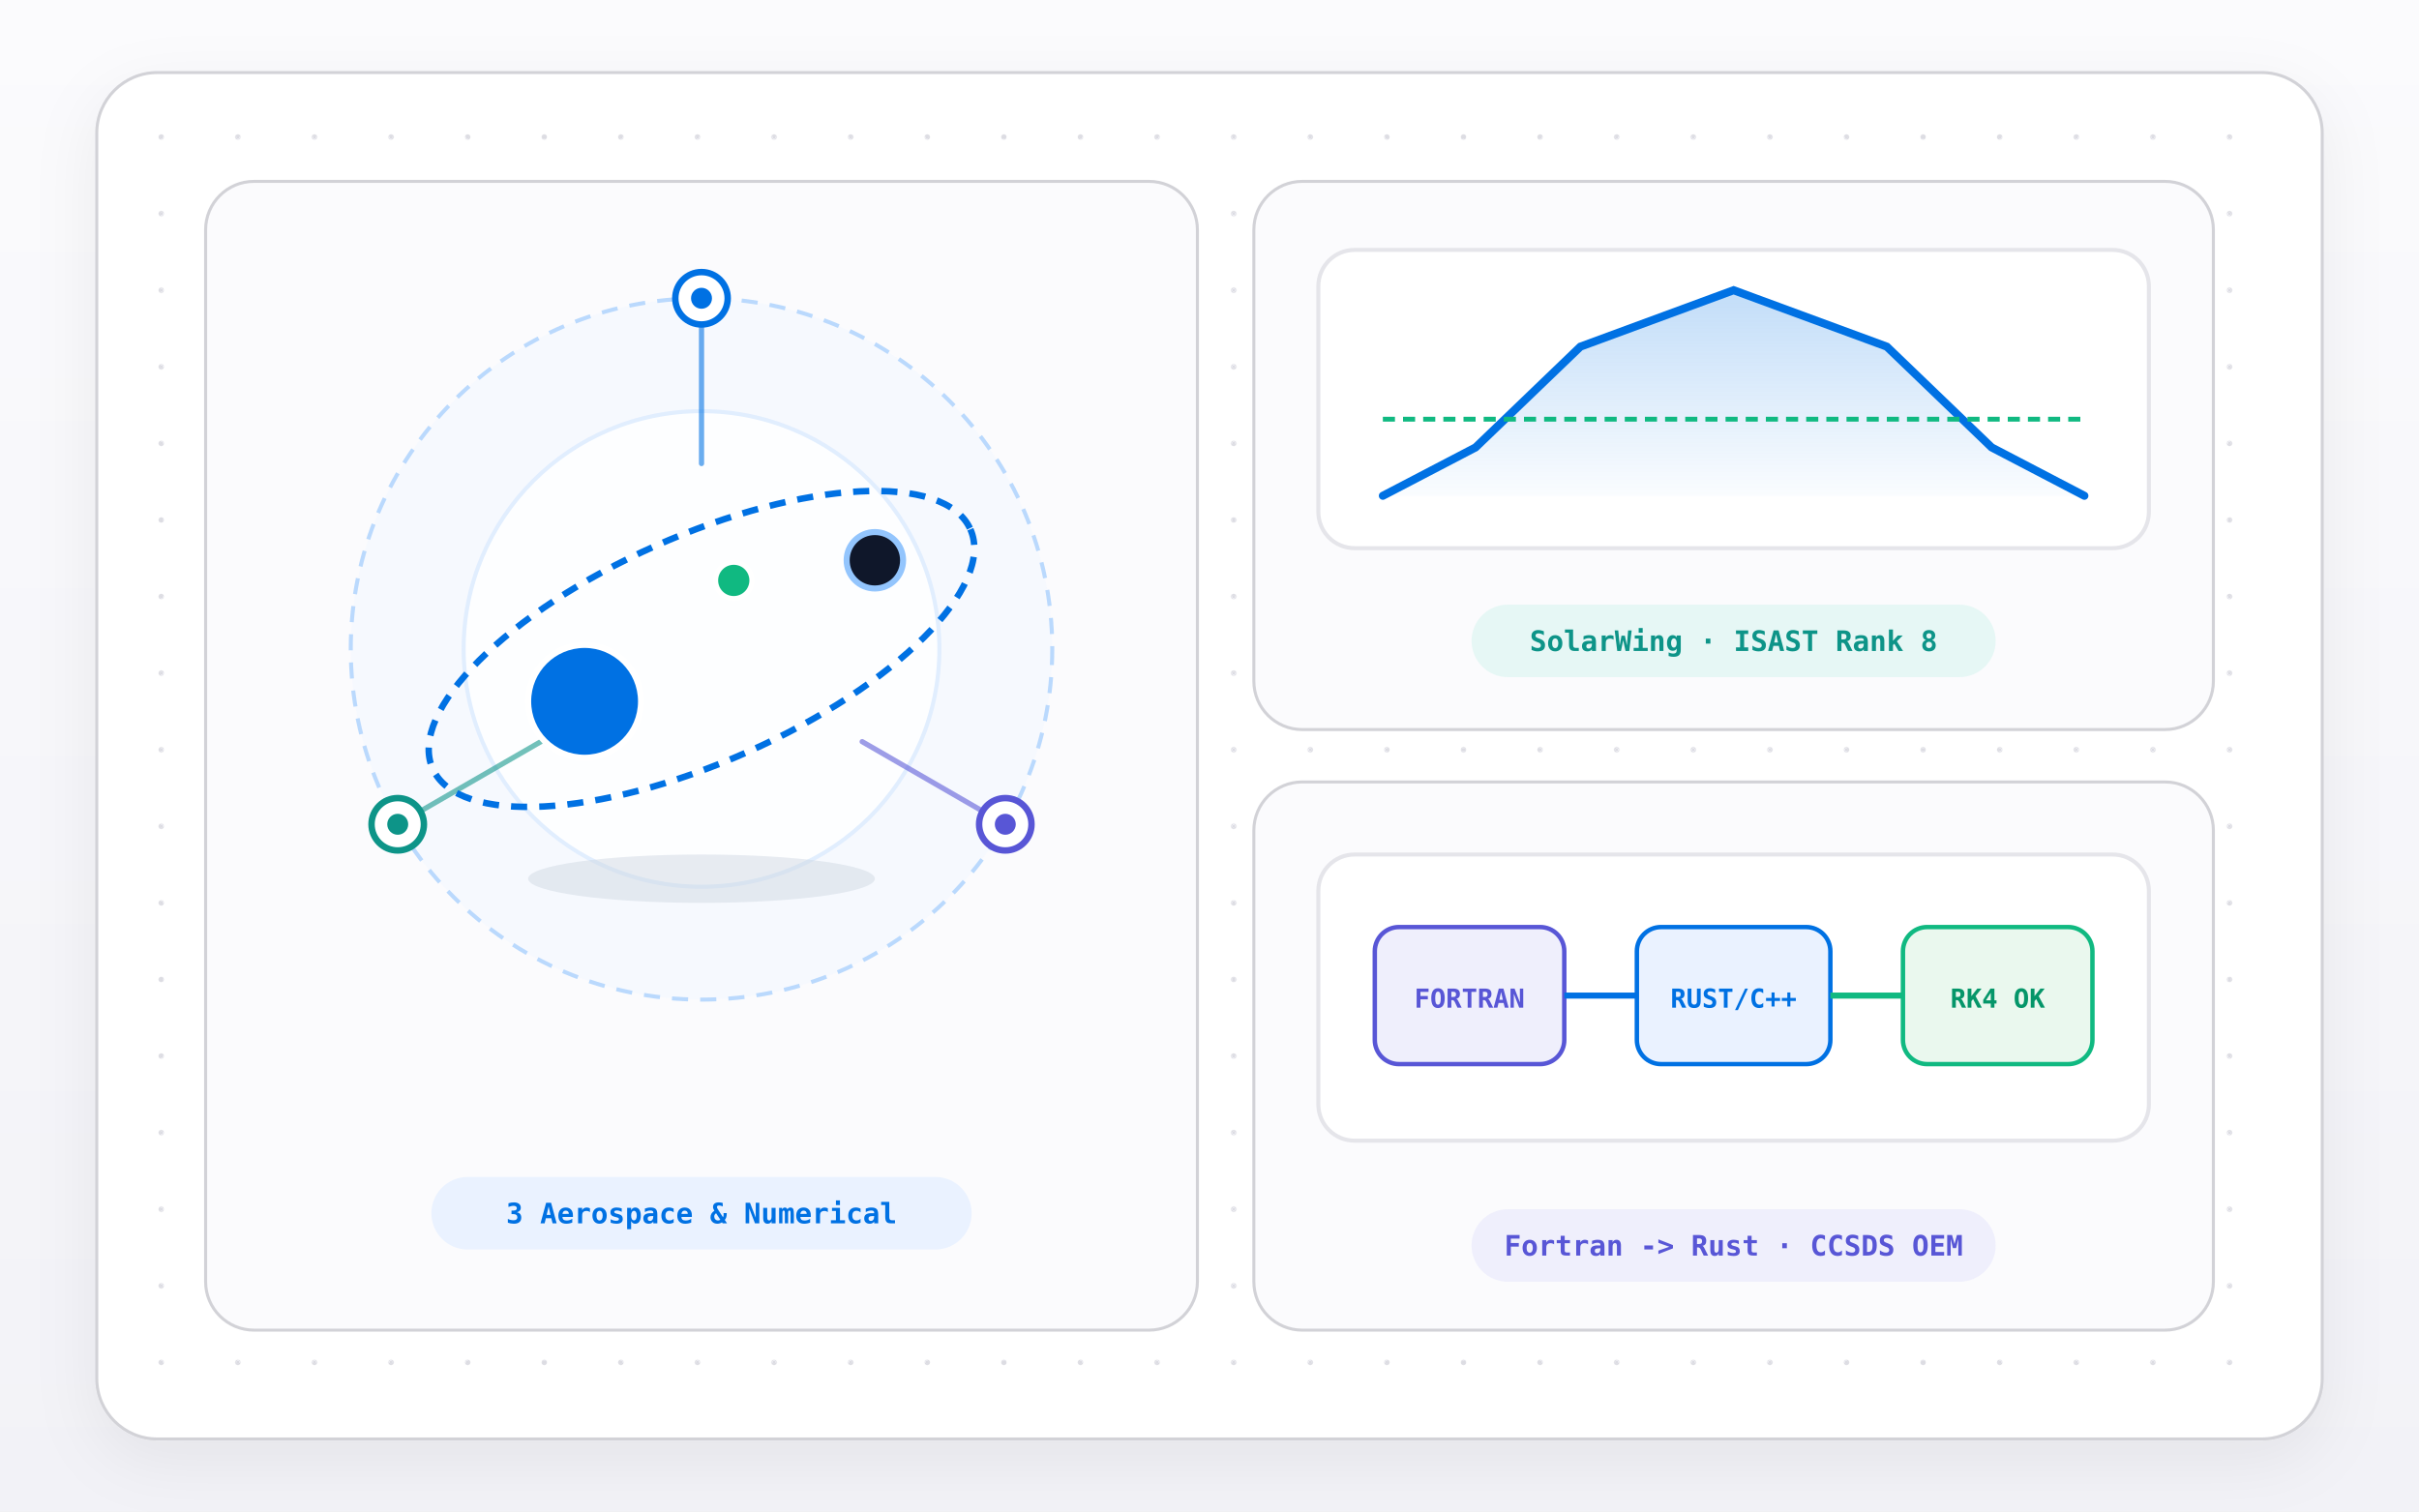
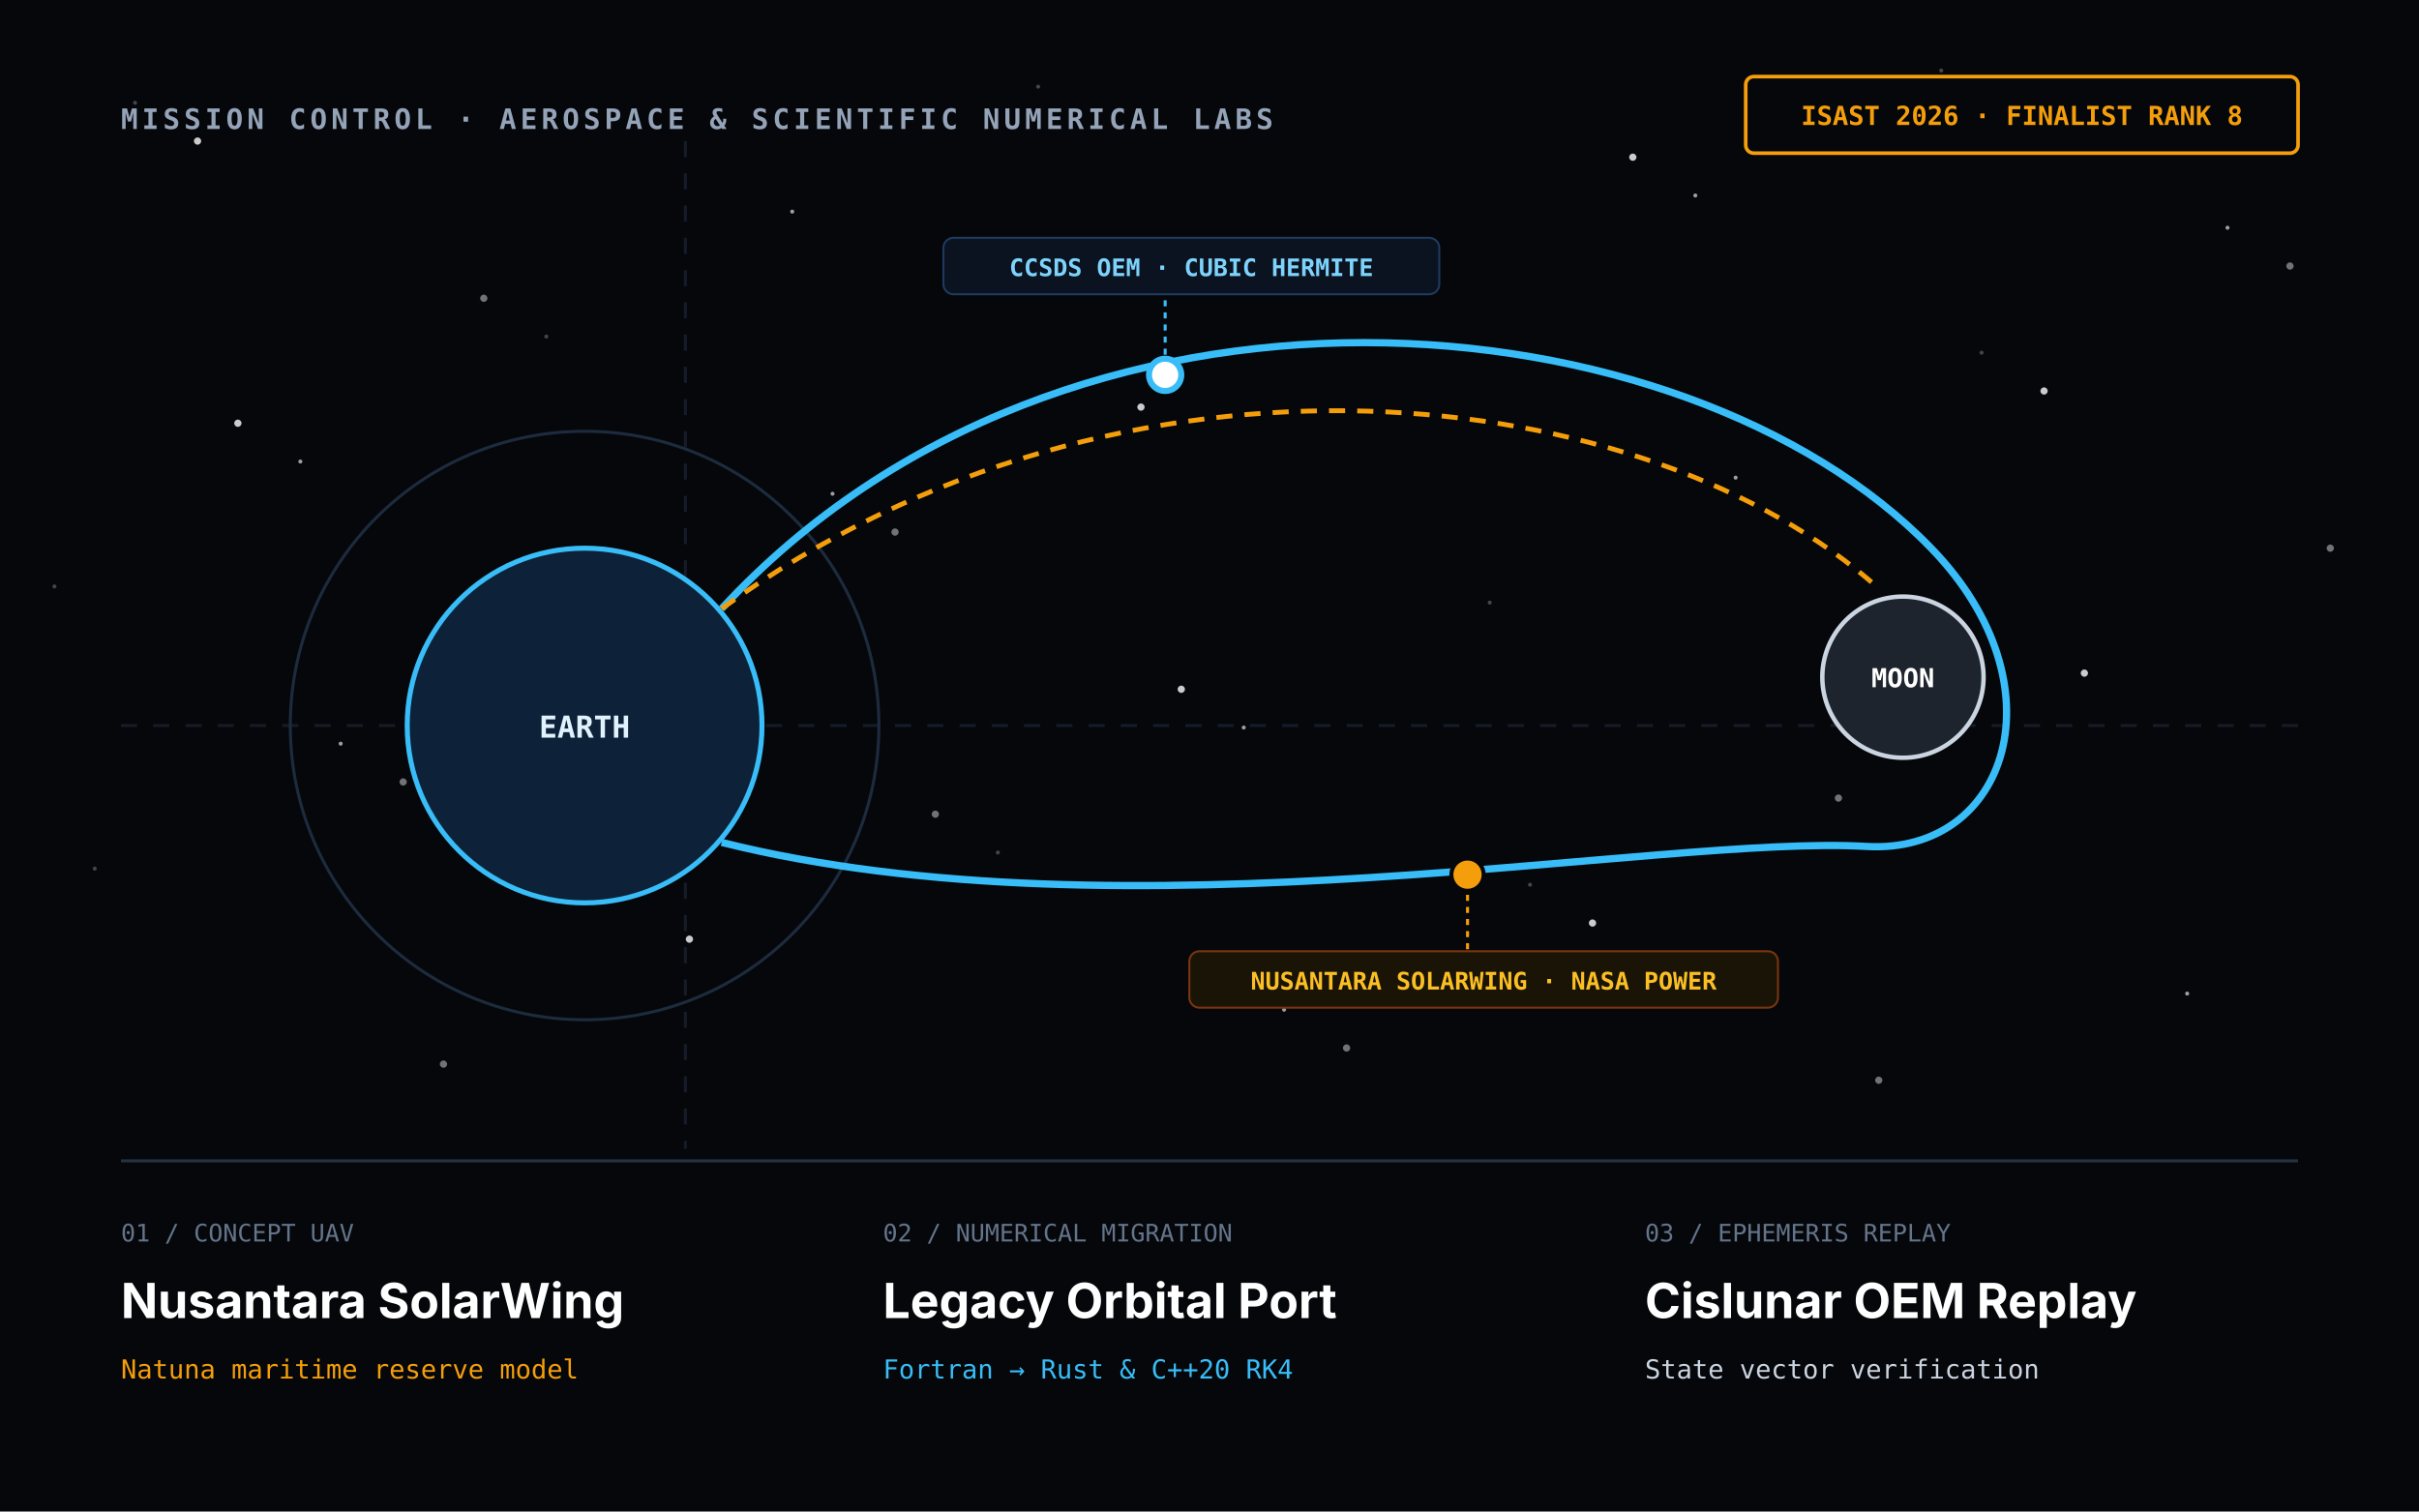
- <svg xmlns="http://www.w3.org/2000/svg" viewBox="0 0 1200 750" width="1200" height="750" role="img" aria-label="Aerospace and Scientific Computing Apple-studio 3-panel architecture">
+ <svg xmlns="http://www.w3.org/2000/svg" viewBox="0 0 1200 750" width="1200" height="750" role="img" aria-label="Aerospace and Scientific Computing SpaceX-style cislunar trajectory and Nusantara SolarWing mission telemetry">
  <defs>
-     <linearGradient id="bgGradOuter" x1="0" y1="0" x2="0" y2="1">
-       <stop offset="0%" stop-color="#fbfbfd" />
-       <stop offset="100%" stop-color="#f2f2f7" />
-     </linearGradient>
-     <filter id="softShadowOuter" x="-8%" y="-8%" width="116%" height="120%">
-       <feDropShadow dx="0" dy="10" stdDeviation="16" flood-color="#000000" flood-opacity="0.06" />
-     </filter>
-     <filter id="chipShadow" x="-16%" y="-16%" width="132%" height="138%">
-       <feDropShadow dx="0" dy="8" stdDeviation="10" flood-color="#0f172a" flood-opacity="0.09" />
-     </filter>
-     <pattern id="studioDots" x="61" y="49" width="38" height="38" patternUnits="userSpaceOnUse">
-       <circle cx="19" cy="19" r="1.35" fill="#dcdce2" />
-     </pattern>
-     <clipPath id="outerCardClip">
-       <rect x="64" y="52" width="1072" height="646" rx="22" />
-     </clipPath>
-     <linearGradient id="dieDark" x1="0" y1="0" x2="1" y2="1">
-       <stop offset="0%" stop-color="#1e3a5f" />
-       <stop offset="50%" stop-color="#172554" />
-       <stop offset="100%" stop-color="#0f172a" />
-     </linearGradient>
-     <linearGradient id="subLight" x1="0" y1="0" x2="1" y2="1">
-       <stop offset="0%" stop-color="#ffffff" />
-       <stop offset="100%" stop-color="#e2e8f0" />
-     </linearGradient>
-     <linearGradient id="tealFade" x1="0" y1="0" x2="0" y2="1">
-       <stop offset="0%" stop-color="#0d9488" stop-opacity="0.26" />
-       <stop offset="100%" stop-color="#0d9488" stop-opacity="0.02" />
-     </linearGradient>
-     <linearGradient id="blueFade" x1="0" y1="0" x2="0" y2="1">
-       <stop offset="0%" stop-color="#0071e3" stop-opacity="0.24" />
-       <stop offset="100%" stop-color="#0071e3" stop-opacity="0.02" />
-     </linearGradient>
+ 
  </defs>
-   <rect width="1200" height="750" fill="url(#bgGradOuter)" />
-   <rect x="48" y="36" width="1104" height="678" rx="30" fill="#ffffff" stroke="#d2d2d7" stroke-width="1.5" filter="url(#softShadowOuter)" />
-   <rect x="64" y="52" width="1072" height="646" rx="22" fill="url(#studioDots)" clip-path="url(#outerCardClip)" />
-   <g transform="translate(48, 36)">
-     <rect x="54" y="54" width="492" height="570" rx="24" fill="#fbfbfd" stroke="#d2d2d7" stroke-width="1.5" />
-     <circle cx="300" cy="286" r="174" fill="#f4f8ff" opacity="0.62" stroke="#93c5fd" stroke-width="2" stroke-dasharray="8 6" />
-     <circle cx="300" cy="286" r="118" fill="#ffffff" opacity="0.78" stroke="#dbeafe" stroke-width="2" />
-     <ellipse cx="300" cy="400" rx="86" ry="12" fill="#cbd5e1" opacity="0.45" />
-     <line x1="300.0" y1="194.0" x2="300.0" y2="112.0" stroke="#0071e3" stroke-width="2.6" opacity="0.58" stroke-linecap="round" />
-     <line x1="379.7" y1="332.0" x2="450.7" y2="373.0" stroke="#5856d6" stroke-width="2.6" opacity="0.58" stroke-linecap="round" />
-     <line x1="220.3" y1="332.0" x2="149.3" y2="373.0" stroke="#0d9488" stroke-width="2.6" opacity="0.58" stroke-linecap="round" />
-     <circle cx="300.0" cy="112.0" r="13" fill="#ffffff" stroke="#0071e3" stroke-width="3.2" />
-     <circle cx="300.0" cy="112.0" r="5.2" fill="#0071e3" />
-     <circle cx="450.7" cy="373.0" r="13" fill="#ffffff" stroke="#5856d6" stroke-width="3.2" />
-     <circle cx="450.7" cy="373.0" r="5.2" fill="#5856d6" />
-     <circle cx="149.3" cy="373.0" r="13" fill="#ffffff" stroke="#0d9488" stroke-width="3.2" />
-     <circle cx="149.3" cy="373.0" r="5.2" fill="#0d9488" />
-     <ellipse cx="300" cy="286" rx="146" ry="56" transform="rotate(-24 300 286)" fill="none" stroke="#0071e3" stroke-width="3.2" stroke-dasharray="8 6" />
-     <circle cx="242" cy="312" r="28" fill="#0071e3" stroke="#ffffff" stroke-width="3" />
-     <circle cx="386" cy="242" r="14" fill="#0f172a" stroke="#93c5fd" stroke-width="3" />
-     <circle cx="316" cy="252" r="9" fill="#10b981" stroke="#ffffff" stroke-width="2.5" />
-     <rect x="166" y="548" width="268" height="36" rx="18" fill="#eaf2ff" />
-     <text x="300" y="571" text-anchor="middle" font-family="SF Mono, ui-monospace, monospace" font-size="14" font-weight="700" fill="#0071e3">3 Aerospace &amp; Numerical</text>
-     <rect x="574" y="54" width="476" height="272" rx="24" fill="#fbfbfd" stroke="#d2d2d7" stroke-width="1.5" />
-     <rect x="606" y="88" width="412" height="148" rx="18" fill="#ffffff" stroke="#e5e5ea" stroke-width="2" />
-     <polygon points="638,210 684,186 736,136 812,108 888,136 940,186 986,210" fill="url(#blueFade)" />
-     <polyline points="638,210 684,186 736,136 812,108 888,136 940,186 986,210" fill="none" stroke="#0071e3" stroke-width="4" stroke-linecap="round" />
-     <line x1="638" y1="172" x2="986" y2="172" stroke="#10b981" stroke-width="2.4" stroke-dasharray="6 4" />
-     <rect x="682" y="264" width="260" height="36" rx="18" fill="#e6f7f5" />
-     <text x="812" y="287" text-anchor="middle" font-family="SF Mono, ui-monospace, monospace" font-size="14" font-weight="700" fill="#0d9488">SolarWing · ISAST Rank 8</text>
-     <rect x="574" y="352" width="476" height="272" rx="24" fill="#fbfbfd" stroke="#d2d2d7" stroke-width="1.5" />
-     <rect x="606" y="388" width="412" height="142" rx="18" fill="#ffffff" stroke="#e5e5ea" stroke-width="2" />
-     <rect x="634" y="424" width="94" height="68" rx="12" fill="#efeffc" stroke="#5856d6" stroke-width="2.2" />
-     <line x1="728" y1="458" x2="764" y2="458" stroke="#0071e3" stroke-width="3" />
-     <rect x="764" y="424" width="96" height="68" rx="12" fill="#eaf2ff" stroke="#0071e3" stroke-width="2.2" />
-     <line x1="860" y1="458" x2="896" y2="458" stroke="#10b981" stroke-width="3" />
-     <rect x="896" y="424" width="94" height="68" rx="12" fill="#eaf8ee" stroke="#10b981" stroke-width="2.2" />
-     <text x="681" y="464" text-anchor="middle" font-family="SF Mono, ui-monospace, monospace" font-size="13" font-weight="700" fill="#5856d6">FORTRAN</text>
-     <text x="812" y="464" text-anchor="middle" font-family="SF Mono, ui-monospace, monospace" font-size="13" font-weight="700" fill="#0071e3">RUST/C++</text>
-     <text x="943" y="464" text-anchor="middle" font-family="SF Mono, ui-monospace, monospace" font-size="13" font-weight="700" fill="#059669">RK4 OK</text>
-     <rect x="682" y="564" width="260" height="36" rx="18" fill="#efeffc" />
-     <text x="812" y="587" text-anchor="middle" font-family="SF Mono, ui-monospace, monospace" font-size="14" font-weight="700" fill="#5856d6">Fortran -&gt; Rust · CCSDS OEM</text>
-   </g>
+   <rect width="1200" height="750" fill="#05070a" />
+   <circle cx="67" cy="51" r="1.0" fill="#ffffff" opacity="0.25" />
+   <circle cx="240" cy="148" r="1.8" fill="#ffffff" opacity="0.43" />
+   <circle cx="413" cy="245" r="1.0" fill="#ffffff" opacity="0.61" />
+   <circle cx="586" cy="342" r="1.8" fill="#ffffff" opacity="0.79" />
+   <circle cx="759" cy="439" r="1.0" fill="#ffffff" opacity="0.25" />
+   <circle cx="932" cy="536" r="1.8" fill="#ffffff" opacity="0.43" />
+   <circle cx="1105" cy="113" r="1.0" fill="#ffffff" opacity="0.61" />
+   <circle cx="118" cy="210" r="1.8" fill="#ffffff" opacity="0.79" />
+   <circle cx="291" cy="307" r="1.0" fill="#ffffff" opacity="0.25" />
+   <circle cx="464" cy="404" r="1.8" fill="#ffffff" opacity="0.43" />
+   <circle cx="637" cy="501" r="1.0" fill="#ffffff" opacity="0.61" />
+   <circle cx="810" cy="78" r="1.8" fill="#ffffff" opacity="0.79" />
+   <circle cx="983" cy="175" r="1.0" fill="#ffffff" opacity="0.25" />
+   <circle cx="1156" cy="272" r="1.8" fill="#ffffff" opacity="0.43" />
+   <circle cx="169" cy="369" r="1.0" fill="#ffffff" opacity="0.61" />
+   <circle cx="342" cy="466" r="1.8" fill="#ffffff" opacity="0.79" />
+   <circle cx="515" cy="43" r="1.0" fill="#ffffff" opacity="0.25" />
+   <circle cx="688" cy="140" r="1.8" fill="#ffffff" opacity="0.43" />
+   <circle cx="861" cy="237" r="1.0" fill="#ffffff" opacity="0.61" />
+   <circle cx="1034" cy="334" r="1.8" fill="#ffffff" opacity="0.79" />
+   <circle cx="47" cy="431" r="1.0" fill="#ffffff" opacity="0.25" />
+   <circle cx="220" cy="528" r="1.8" fill="#ffffff" opacity="0.43" />
+   <circle cx="393" cy="105" r="1.0" fill="#ffffff" opacity="0.61" />
+   <circle cx="566" cy="202" r="1.8" fill="#ffffff" opacity="0.79" />
+   <circle cx="739" cy="299" r="1.0" fill="#ffffff" opacity="0.25" />
+   <circle cx="912" cy="396" r="1.8" fill="#ffffff" opacity="0.43" />
+   <circle cx="1085" cy="493" r="1.0" fill="#ffffff" opacity="0.61" />
+   <circle cx="98" cy="70" r="1.8" fill="#ffffff" opacity="0.79" />
+   <circle cx="271" cy="167" r="1.0" fill="#ffffff" opacity="0.25" />
+   <circle cx="444" cy="264" r="1.8" fill="#ffffff" opacity="0.43" />
+   <circle cx="617" cy="361" r="1.0" fill="#ffffff" opacity="0.61" />
+   <circle cx="790" cy="458" r="1.8" fill="#ffffff" opacity="0.79" />
+   <circle cx="963" cy="35" r="1.0" fill="#ffffff" opacity="0.25" />
+   <circle cx="1136" cy="132" r="1.8" fill="#ffffff" opacity="0.43" />
+   <circle cx="149" cy="229" r="1.0" fill="#ffffff" opacity="0.61" />
+   <circle cx="322" cy="326" r="1.8" fill="#ffffff" opacity="0.79" />
+   <circle cx="495" cy="423" r="1.0" fill="#ffffff" opacity="0.25" />
+   <circle cx="668" cy="520" r="1.8" fill="#ffffff" opacity="0.43" />
+   <circle cx="841" cy="97" r="1.0" fill="#ffffff" opacity="0.61" />
+   <circle cx="1014" cy="194" r="1.8" fill="#ffffff" opacity="0.79" />
+   <circle cx="27" cy="291" r="1.0" fill="#ffffff" opacity="0.25" />
+   <circle cx="200" cy="388" r="1.8" fill="#ffffff" opacity="0.43" />
+   <line x1="60" y1="360" x2="1140" y2="360" stroke="#141c28" stroke-width="1.5" stroke-dasharray="8 8" />
+   <line x1="340" y1="70" x2="340" y2="570" stroke="#141c28" stroke-width="1.5" stroke-dasharray="8 8" />
+   <text x="60" y="64" font-family="'SF Mono', 'JetBrains Mono', ui-monospace, Menlo, monospace" font-size="14" font-weight="700" fill="#94a3b8" letter-spacing="2">MISSION CONTROL · AEROSPACE &amp; SCIENTIFIC NUMERICAL LABS</text>
+   <rect x="866" y="38" width="274" height="38" rx="4" fill="none" stroke="#f59e0b" stroke-width="1.8" />
+   <text x="1003" y="62" text-anchor="middle" font-family="'SF Mono', 'JetBrains Mono', ui-monospace, Menlo, monospace" font-size="13" font-weight="700" fill="#f59e0b">ISAST 2026 · FINALIST RANK 8</text>
+   <circle cx="290" cy="360" r="146" fill="none" stroke="#1d2b3e" stroke-width="1.5" />
+   <circle cx="290" cy="360" r="88" fill="#0d2238" stroke="#38bdf8" stroke-width="2.5" />
+   <text x="290" y="366" text-anchor="middle" font-family="'SF Mono', 'JetBrains Mono', ui-monospace, Menlo, monospace" font-size="15" font-weight="700" fill="#e0f2fe">EARTH</text>
+   <path d="M 358 302 C 530 116 836 146 958 272 C 1024 340 996 424 926 420 C 824 414 558 468 358 418" fill="none" stroke="#38bdf8" stroke-width="3.6" />
+   <path d="M 358 302 C 560 156 818 190 932 292" fill="none" stroke="#f59e0b" stroke-width="2.4" stroke-dasharray="8 6" />
+   <circle cx="944" cy="336" r="40" fill="#1e242d" stroke="#cbd5e1" stroke-width="2.2" />
+   <text x="944" y="341" text-anchor="middle" font-family="'SF Mono', 'JetBrains Mono', ui-monospace, Menlo, monospace" font-size="13" font-weight="700" fill="#ffffff">MOON</text>
+   <circle cx="578" cy="186" r="8" fill="#ffffff" stroke="#38bdf8" stroke-width="3" />
+   <line x1="578" y1="176" x2="578" y2="148" stroke="#38bdf8" stroke-width="1.5" stroke-dasharray="3 3" />
+   <rect x="468" y="118" width="246" height="28" rx="5" fill="#0b1320" stroke="#1e3a5f" />
+   <text x="591" y="137" text-anchor="middle" font-family="'SF Mono', 'JetBrains Mono', ui-monospace, Menlo, monospace" font-size="12" font-weight="700" fill="#7dd3fc">CCSDS OEM · CUBIC HERMITE</text>
+   <circle cx="728" cy="434" r="8" fill="#f59e0b" stroke="#05070a" stroke-width="2" />
+   <line x1="728" y1="444" x2="728" y2="472" stroke="#f59e0b" stroke-width="1.5" stroke-dasharray="3 3" />
+   <rect x="590" y="472" width="292" height="28" rx="5" fill="#1a1407" stroke="#78350f" />
+   <text x="736" y="491" text-anchor="middle" font-family="'SF Mono', 'JetBrains Mono', ui-monospace, Menlo, monospace" font-size="12" font-weight="700" fill="#fbbf24">NUSANTARA SOLARWING · NASA POWER</text>
+   <line x1="60" y1="576" x2="1140" y2="576" stroke="#263142" stroke-width="1.5" />
+   <text x="60" y="616" font-family="'SF Mono', 'JetBrains Mono', ui-monospace, Menlo, monospace" font-size="12" fill="#64748b">01 / CONCEPT UAV</text>
+   <text x="60" y="654" font-family="-apple-system, BlinkMacSystemFont, 'SF Pro Display', 'Segoe UI', system-ui, sans-serif" font-size="24" font-weight="700" fill="#ffffff">Nusantara SolarWing</text>
+   <text x="60" y="684" font-family="'SF Mono', 'JetBrains Mono', ui-monospace, Menlo, monospace" font-size="13" fill="#f59e0b">Natuna maritime reserve model</text>
+   <text x="438" y="616" font-family="'SF Mono', 'JetBrains Mono', ui-monospace, Menlo, monospace" font-size="12" fill="#64748b">02 / NUMERICAL MIGRATION</text>
+   <text x="438" y="654" font-family="-apple-system, BlinkMacSystemFont, 'SF Pro Display', 'Segoe UI', system-ui, sans-serif" font-size="24" font-weight="700" fill="#ffffff">Legacy Orbital Port</text>
+   <text x="438" y="684" font-family="'SF Mono', 'JetBrains Mono', ui-monospace, Menlo, monospace" font-size="13" fill="#38bdf8">Fortran → Rust &amp; C++20 RK4</text>
+   <text x="816" y="616" font-family="'SF Mono', 'JetBrains Mono', ui-monospace, Menlo, monospace" font-size="12" fill="#64748b">03 / EPHEMERIS REPLAY</text>
+   <text x="816" y="654" font-family="-apple-system, BlinkMacSystemFont, 'SF Pro Display', 'Segoe UI', system-ui, sans-serif" font-size="24" font-weight="700" fill="#ffffff">Cislunar OEM Replay</text>
+   <text x="816" y="684" font-family="'SF Mono', 'JetBrains Mono', ui-monospace, Menlo, monospace" font-size="13" fill="#cbd5e1">State vector verification</text>
</svg>
